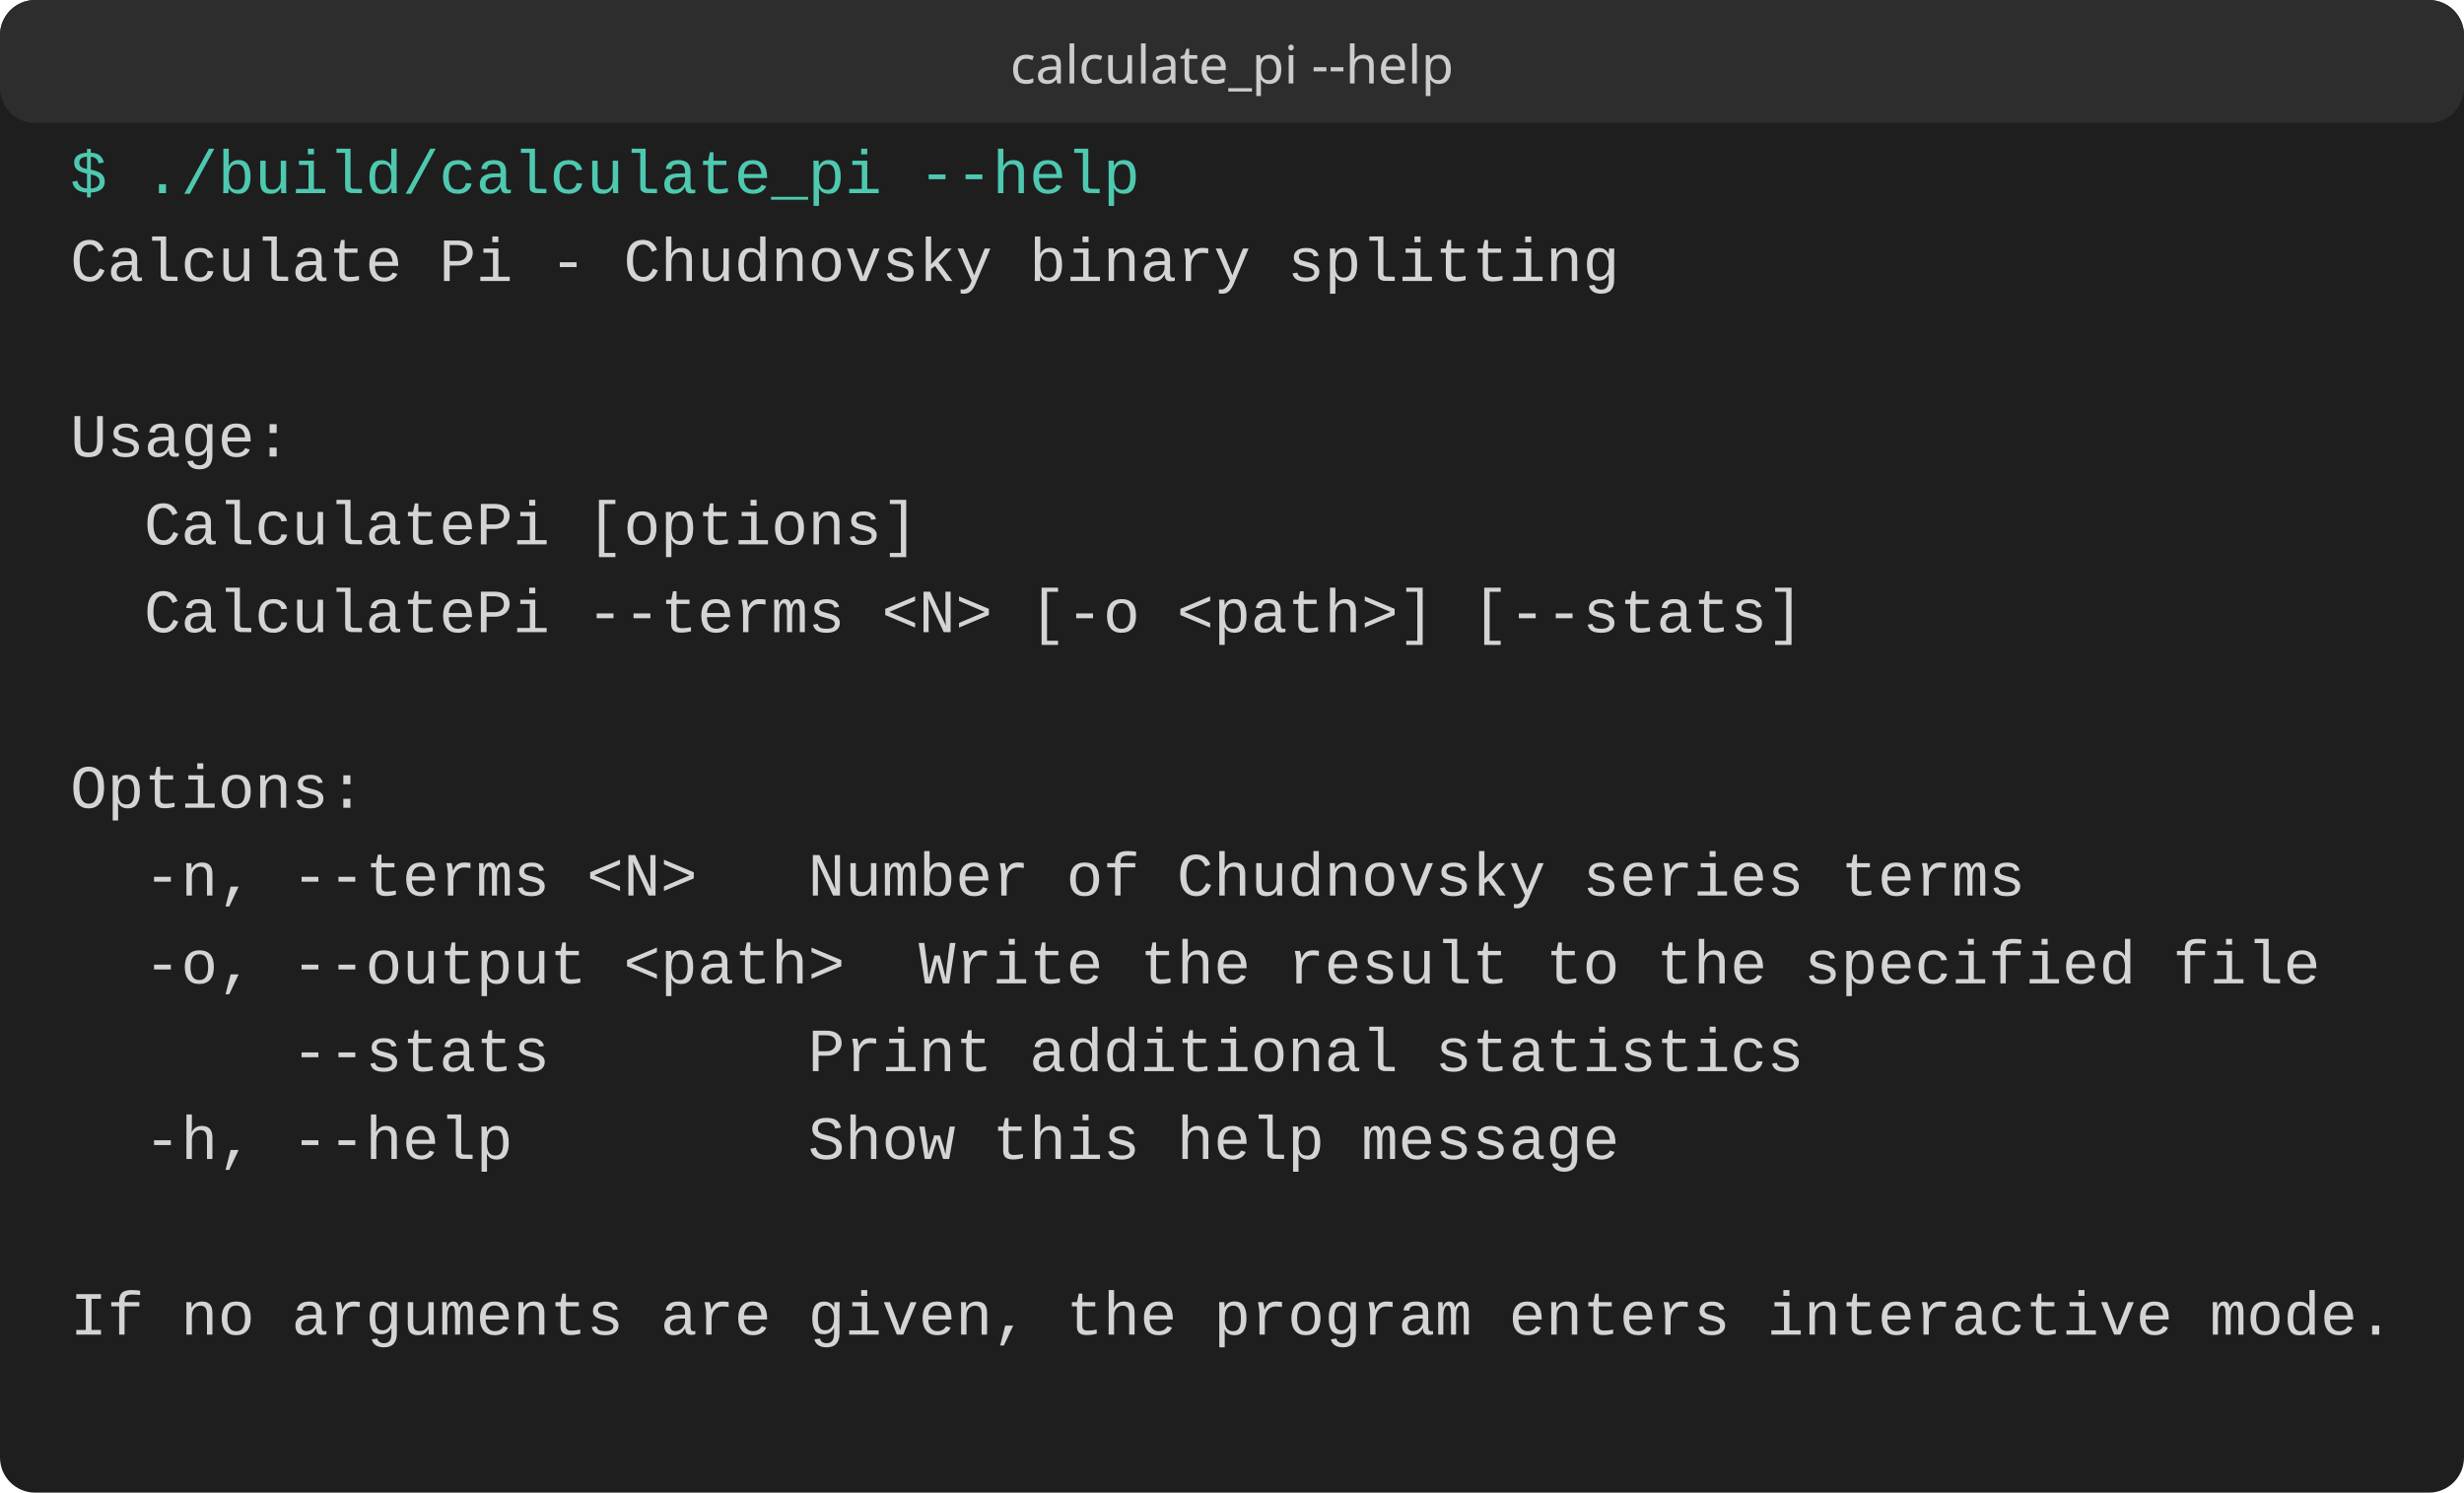
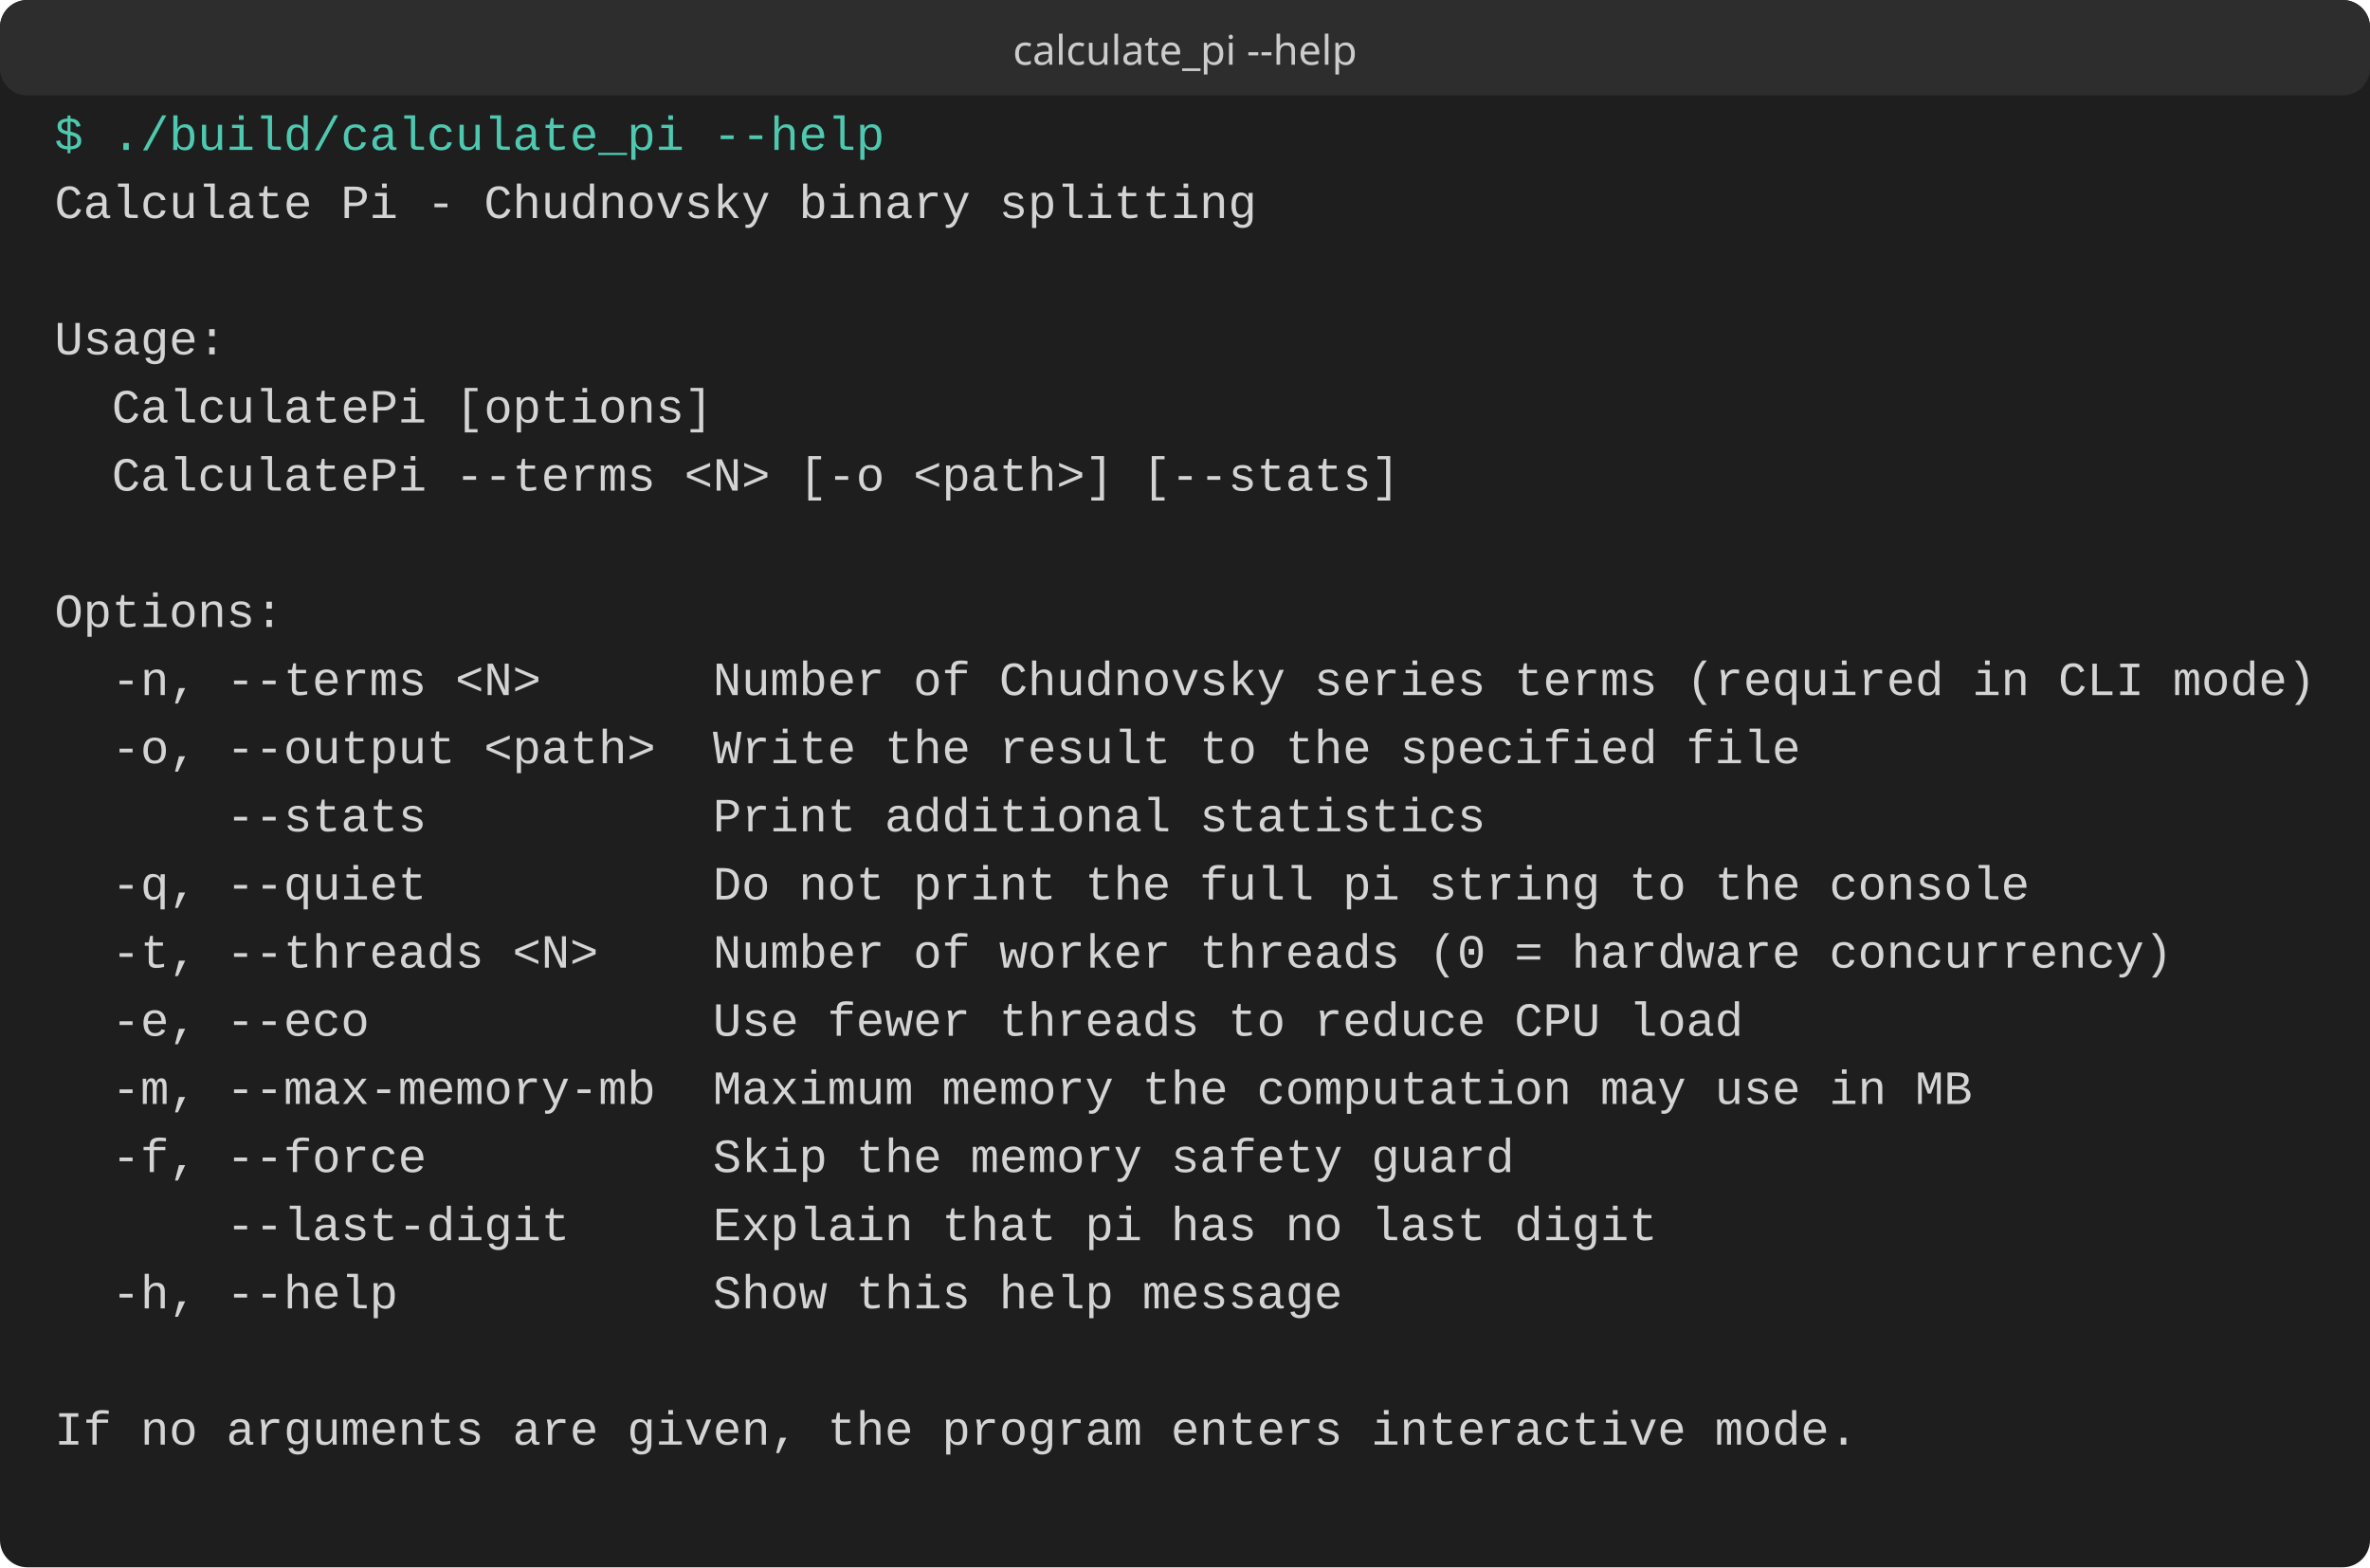
- <svg xmlns="http://www.w3.org/2000/svg" width="561.2" height="340" viewBox="0 0 561.2 340" role="img" aria-label="calculate_pi --help">
-   <rect width="561.2" height="340" rx="8" ry="8" fill="#1e1e1e" />
-   <rect width="561.2" height="28" rx="8" ry="8" fill="#2d2d2d" />
-   <text x="280.6" y="19.0" fill="#cccccc" font-family="sans-serif" font-size="12" text-anchor="middle">calculate_pi --help</text>
+ <svg xmlns="http://www.w3.org/2000/svg" width="695.6" height="460" viewBox="0 0 695.6 460" role="img" aria-label="calculate_pi --help">
+   <rect width="695.6" height="460" rx="8" ry="8" fill="#1e1e1e" />
+   <rect width="695.6" height="28" rx="8" ry="8" fill="#2d2d2d" />
+   <text x="347.8" y="19.0" fill="#cccccc" font-family="sans-serif" font-size="12" text-anchor="middle">calculate_pi --help</text>
  <text x="16" y="44" fill="#4ec9b0" font-family="Consolas, Monaco, 'Courier New', monospace" font-size="14" xml:space="preserve">$ ./build/calculate_pi --help</text>
  <text x="16" y="64" fill="#d4d4d4" font-family="Consolas, Monaco, 'Courier New', monospace" font-size="14" xml:space="preserve">Calculate Pi - Chudnovsky binary splitting</text>
  <text x="16" y="84" fill="#d4d4d4" font-family="Consolas, Monaco, 'Courier New', monospace" font-size="14" xml:space="preserve" />
  <text x="16" y="104" fill="#d4d4d4" font-family="Consolas, Monaco, 'Courier New', monospace" font-size="14" xml:space="preserve">Usage:</text>
  <text x="16" y="124" fill="#d4d4d4" font-family="Consolas, Monaco, 'Courier New', monospace" font-size="14" xml:space="preserve">  CalculatePi [options]</text>
  <text x="16" y="144" fill="#d4d4d4" font-family="Consolas, Monaco, 'Courier New', monospace" font-size="14" xml:space="preserve">  CalculatePi --terms &lt;N&gt; [-o &lt;path&gt;] [--stats]</text>
  <text x="16" y="164" fill="#d4d4d4" font-family="Consolas, Monaco, 'Courier New', monospace" font-size="14" xml:space="preserve" />
  <text x="16" y="184" fill="#d4d4d4" font-family="Consolas, Monaco, 'Courier New', monospace" font-size="14" xml:space="preserve">Options:</text>
-   <text x="16" y="204" fill="#d4d4d4" font-family="Consolas, Monaco, 'Courier New', monospace" font-size="14" xml:space="preserve">  -n, --terms &lt;N&gt;   Number of Chudnovsky series terms</text>
+   <text x="16" y="204" fill="#d4d4d4" font-family="Consolas, Monaco, 'Courier New', monospace" font-size="14" xml:space="preserve">  -n, --terms &lt;N&gt;      Number of Chudnovsky series terms (required in CLI mode)</text>
  <text x="16" y="224" fill="#d4d4d4" font-family="Consolas, Monaco, 'Courier New', monospace" font-size="14" xml:space="preserve">  -o, --output &lt;path&gt;  Write the result to the specified file</text>
-   <text x="16" y="244" fill="#d4d4d4" font-family="Consolas, Monaco, 'Courier New', monospace" font-size="14" xml:space="preserve">      --stats       Print additional statistics</text>
-   <text x="16" y="264" fill="#d4d4d4" font-family="Consolas, Monaco, 'Courier New', monospace" font-size="14" xml:space="preserve">  -h, --help        Show this help message</text>
-   <text x="16" y="284" fill="#d4d4d4" font-family="Consolas, Monaco, 'Courier New', monospace" font-size="14" xml:space="preserve" />
-   <text x="16" y="304" fill="#d4d4d4" font-family="Consolas, Monaco, 'Courier New', monospace" font-size="14" xml:space="preserve">If no arguments are given, the program enters interactive mode.</text>
+   <text x="16" y="244" fill="#d4d4d4" font-family="Consolas, Monaco, 'Courier New', monospace" font-size="14" xml:space="preserve">      --stats          Print additional statistics</text>
+   <text x="16" y="264" fill="#d4d4d4" font-family="Consolas, Monaco, 'Courier New', monospace" font-size="14" xml:space="preserve">  -q, --quiet          Do not print the full pi string to the console</text>
+   <text x="16" y="284" fill="#d4d4d4" font-family="Consolas, Monaco, 'Courier New', monospace" font-size="14" xml:space="preserve">  -t, --threads &lt;N&gt;    Number of worker threads (0 = hardware concurrency)</text>
+   <text x="16" y="304" fill="#d4d4d4" font-family="Consolas, Monaco, 'Courier New', monospace" font-size="14" xml:space="preserve">  -e, --eco            Use fewer threads to reduce CPU load</text>
+   <text x="16" y="324" fill="#d4d4d4" font-family="Consolas, Monaco, 'Courier New', monospace" font-size="14" xml:space="preserve">  -m, --max-memory-mb  Maximum memory the computation may use in MB</text>
+   <text x="16" y="344" fill="#d4d4d4" font-family="Consolas, Monaco, 'Courier New', monospace" font-size="14" xml:space="preserve">  -f, --force          Skip the memory safety guard</text>
+   <text x="16" y="364" fill="#d4d4d4" font-family="Consolas, Monaco, 'Courier New', monospace" font-size="14" xml:space="preserve">      --last-digit     Explain that pi has no last digit</text>
+   <text x="16" y="384" fill="#d4d4d4" font-family="Consolas, Monaco, 'Courier New', monospace" font-size="14" xml:space="preserve">  -h, --help           Show this help message</text>
+   <text x="16" y="404" fill="#d4d4d4" font-family="Consolas, Monaco, 'Courier New', monospace" font-size="14" xml:space="preserve" />
+   <text x="16" y="424" fill="#d4d4d4" font-family="Consolas, Monaco, 'Courier New', monospace" font-size="14" xml:space="preserve">If no arguments are given, the program enters interactive mode.</text>
</svg>
